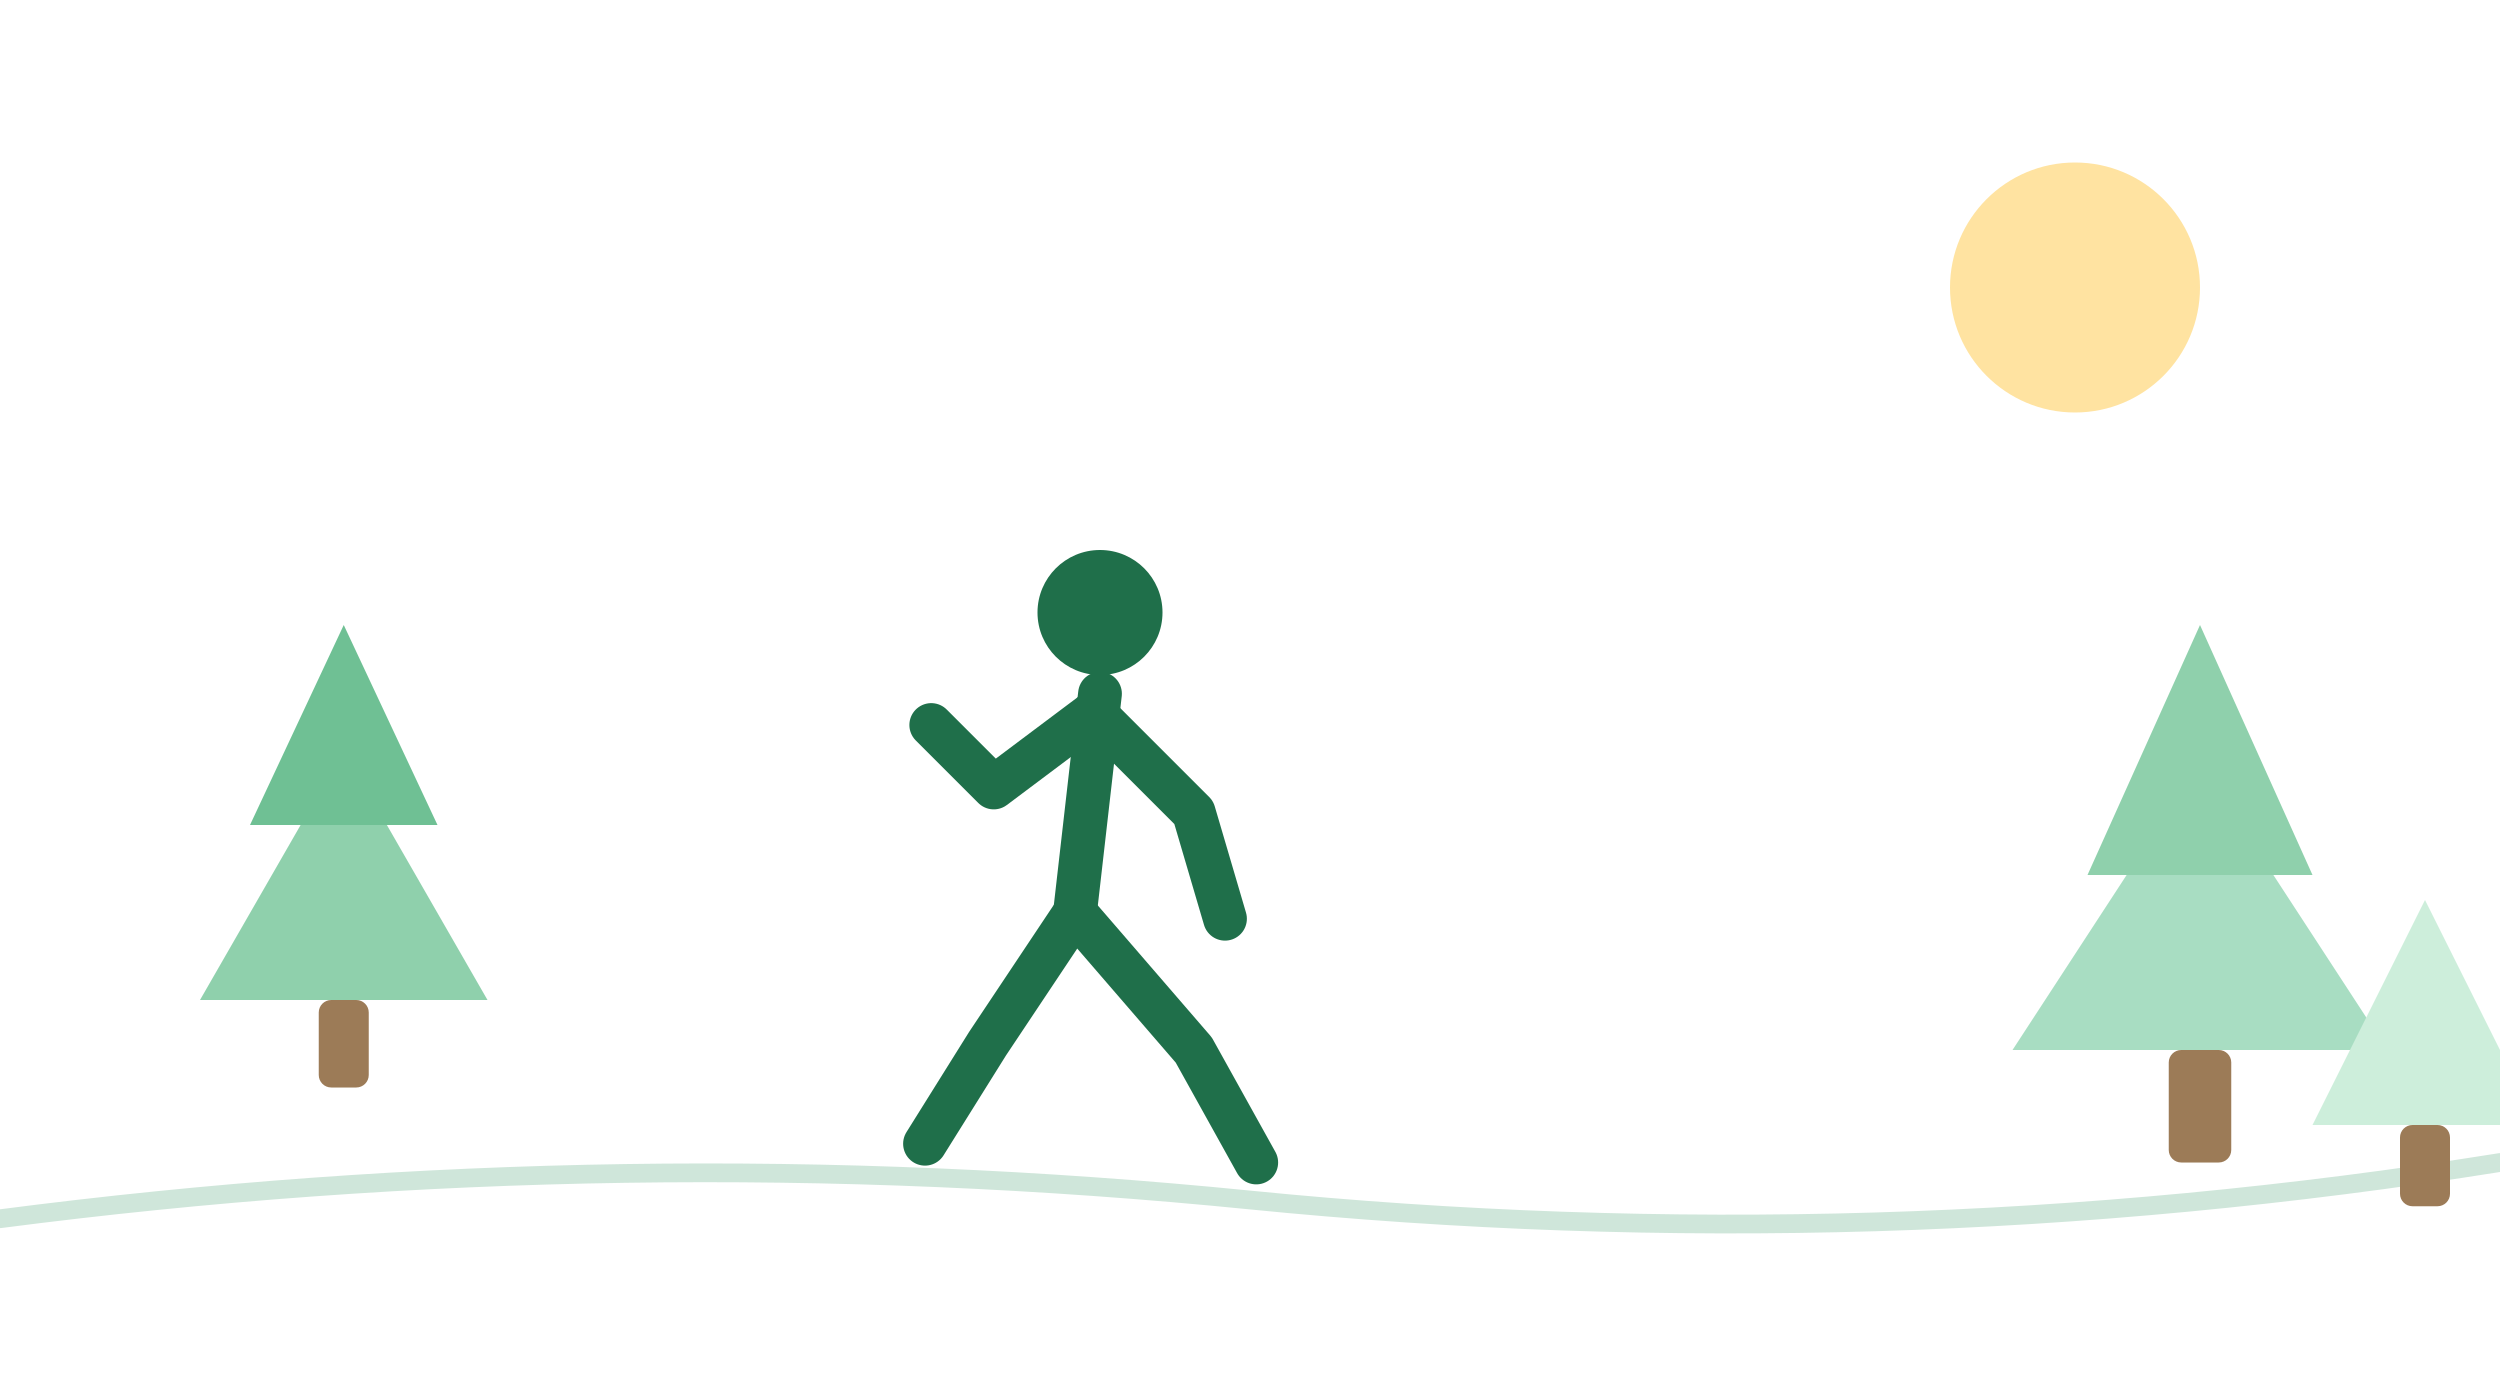
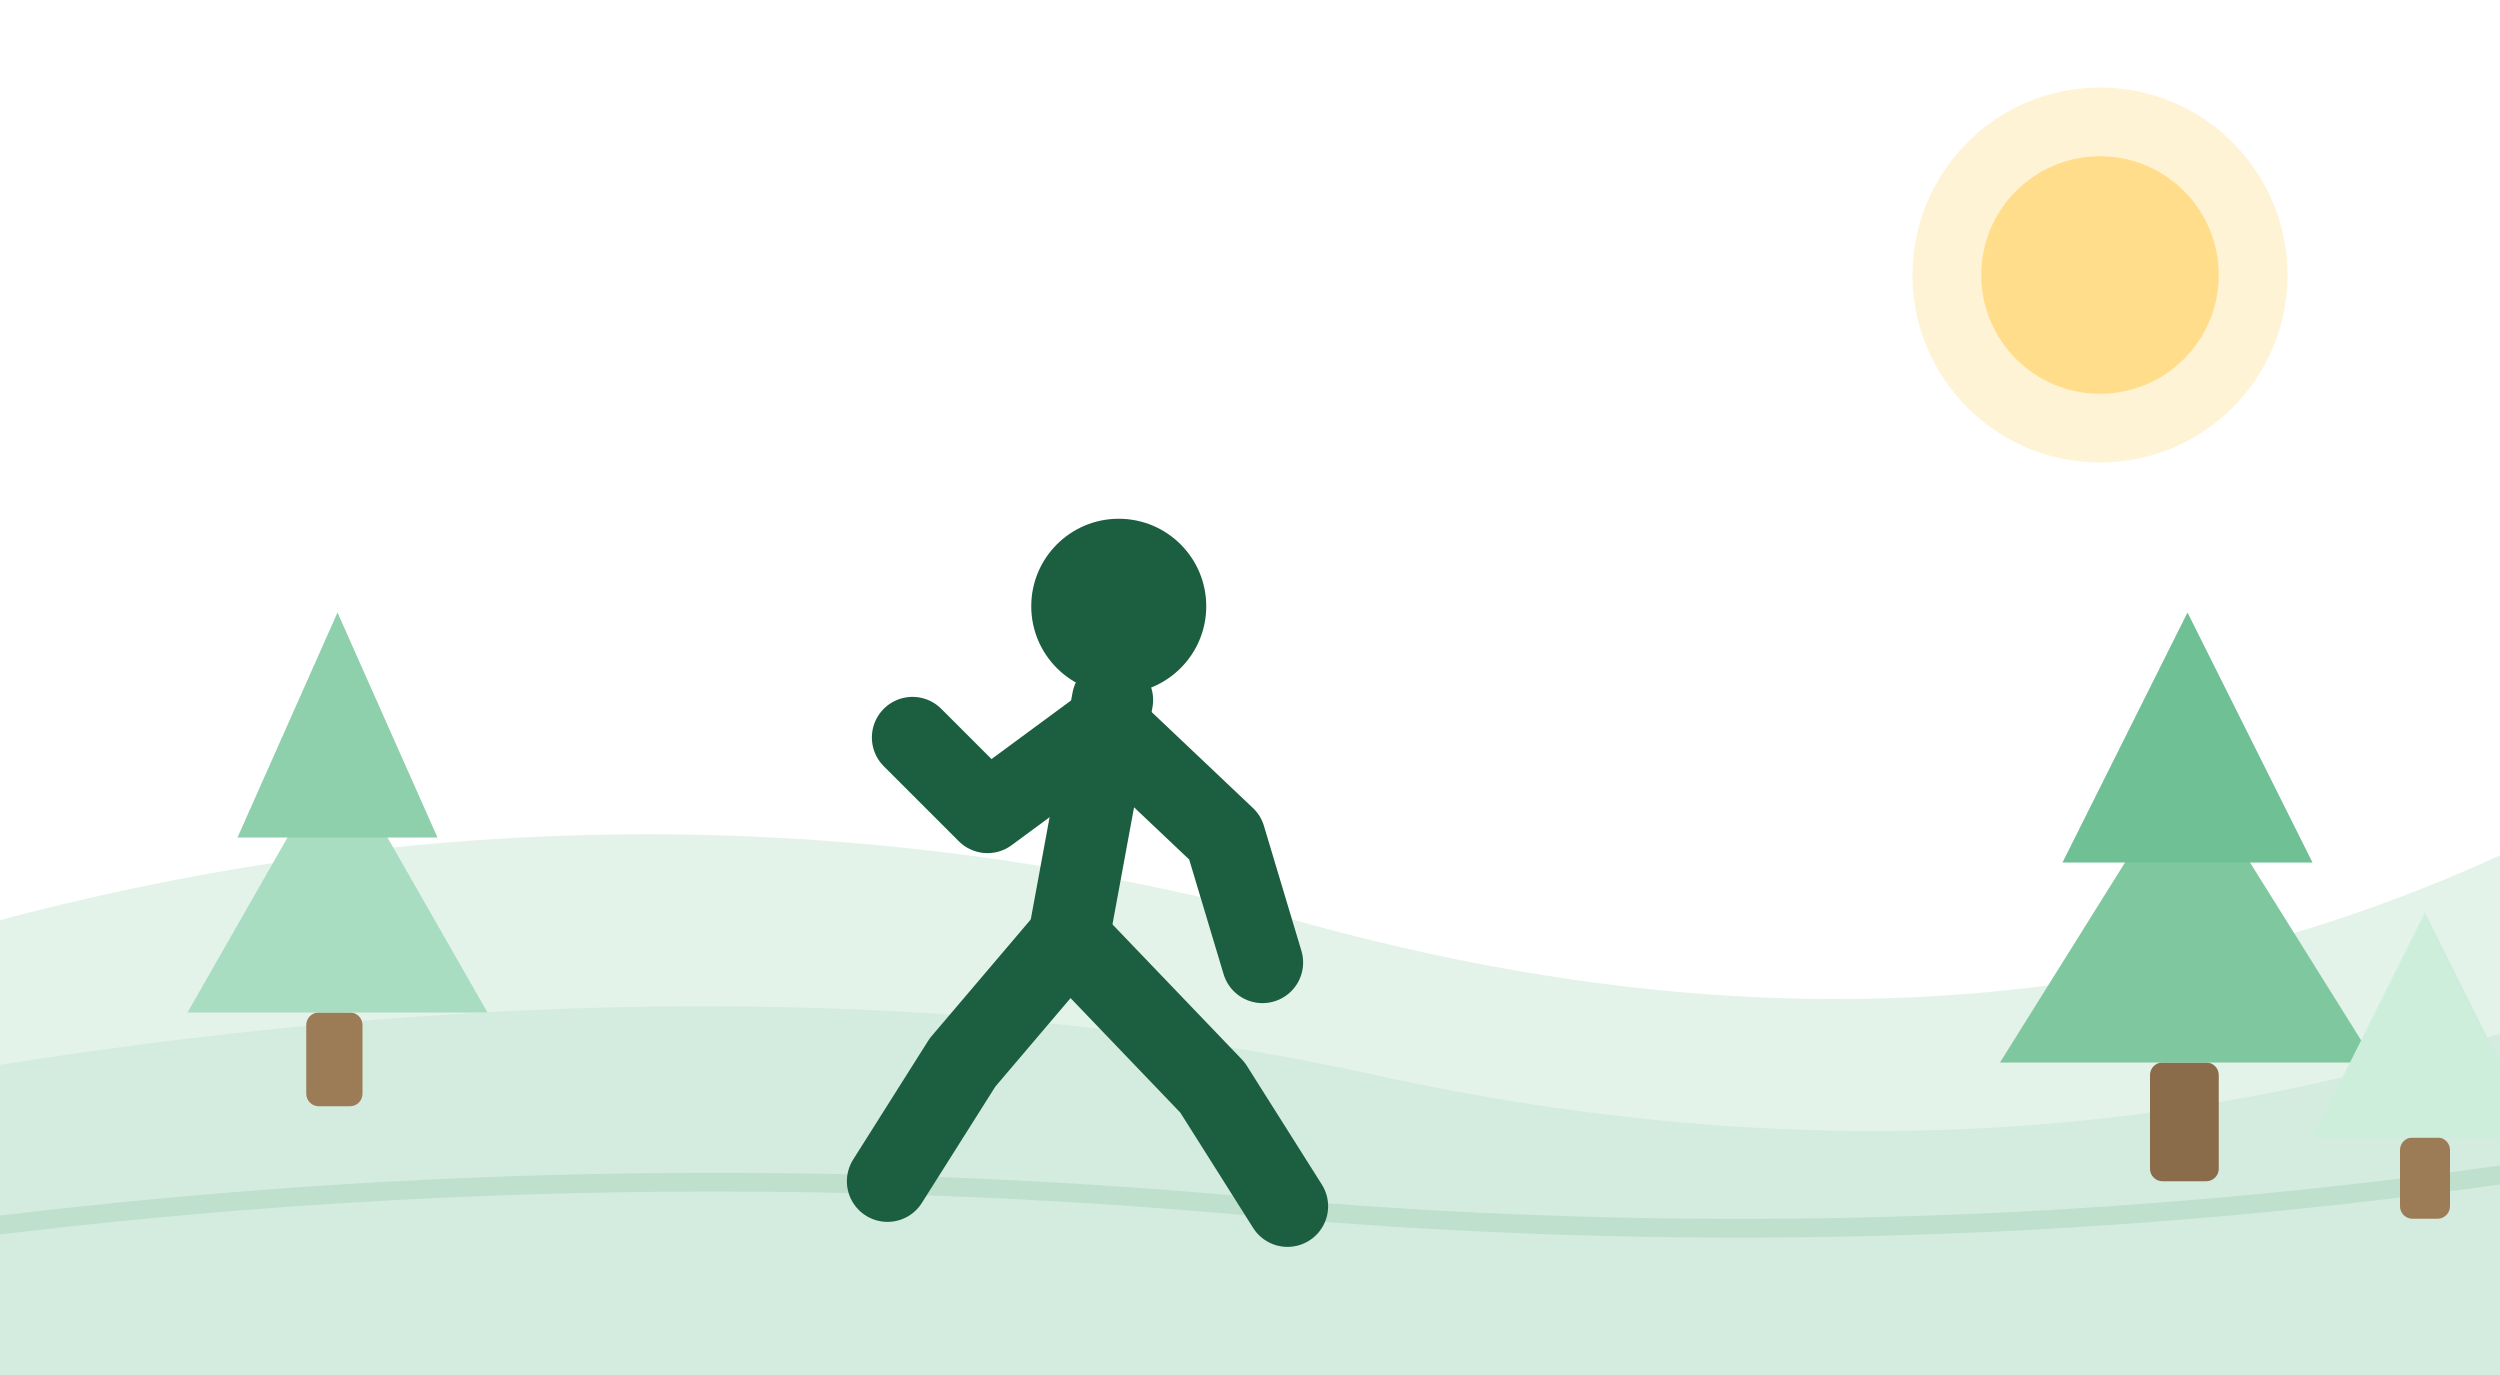
<svg xmlns="http://www.w3.org/2000/svg" viewBox="0 0 400 220" role="img" aria-label="Illustration d'une personne qui court tranquillement dans la nature">
-   <path d="M0 195 Q 100 182 200 192 T 400 186" stroke="#cfe6da" stroke-width="3" fill="none" stroke-linecap="round" />
-   <circle cx="332" cy="46" r="20" fill="#ffe3a1" />
+   <path d="M-10 150 Q 100 118 210 148 T 410 132 L 410 220 L -10 220 Z" fill="#e3f3ea" />
+   <path d="M-10 172 Q 120 150 220 172 T 410 162 L 410 220 L -10 220 Z" fill="#d3ecdf" />
+   <circle cx="336" cy="44" r="30" fill="#fff3d6" />
+   <circle cx="336" cy="44" r="19" fill="#ffdd8a" />
+   <path d="M0 196 Q 100 184 200 193 T 400 188" stroke="#bfe0cc" stroke-width="3" fill="none" stroke-linecap="round" />
  <g>
-     <rect x="51" y="160" width="8" height="14" rx="2" fill="#9c7b57" />
-     <polygon points="55,120 32,160 78,160" fill="#8fd0ac" />
-     <polygon points="55,100 40,132 70,132" fill="#6fc094" />
+     <rect x="49" y="162" width="9" height="15" rx="2" fill="#9c7b57" />
+     <polygon points="54,120 30,162 78,162" fill="#a8ddc2" />
+     <polygon points="54,98 38,134 70,134" fill="#8fd0ac" />
  </g>
  <g>
-     <rect x="347" y="168" width="10" height="18" rx="2" fill="#9c7b57" />
-     <polygon points="352,122 322,168 382,168" fill="#a8ddc2" />
-     <polygon points="352,100 334,140 370,140" fill="#8fd0ac" />
+     <rect x="344" y="170" width="11" height="19" rx="2" fill="#8a6b4a" />
+     <polygon points="350,122 320,170 380,170" fill="#7fc79e" />
+     <polygon points="350,98 330,138 370,138" fill="#6fc094" />
  </g>
  <g>
-     <rect x="384" y="180" width="8" height="13" rx="2" fill="#9c7b57" />
-     <polygon points="388,144 370,180 406,180" fill="#cdeedb" />
+     <rect x="384" y="182" width="8" height="13" rx="2" fill="#9c7b57" />
+     <polygon points="388,146 370,182 406,182" fill="#cdeedb" />
  </g>
-   <g fill="none" stroke="#1f6f4a" stroke-width="7" stroke-linecap="round" stroke-linejoin="round">
-     <circle cx="176" cy="98" r="10" fill="#1f6f4a" stroke="none" />
-     <path d="M176 111 L 172 146" />
-     <path d="M172 146 L 158 167 L 148 183" />
-     <path d="M172 146 L 191 168 L 201 186" />
-     <path d="M175 114 L 159 126 L 149 116" />
-     <path d="M175 114 L 191 130 L 196 147" />
+   <g fill="none" stroke="#1b5e40" stroke-width="13" stroke-linecap="round" stroke-linejoin="round">
+     <path d="M178 112 L 171 150" />
+     <path d="M171 150 L 154 170 L 142 189" />
+     <path d="M171 150 L 194 174 L 206 193" />
+     <path d="M177 116 L 158 130 L 146 118" />
+     <path d="M177 116 L 196 134 L 202 154" />
  </g>
+   <circle cx="179" cy="97" r="14" fill="#1b5e40" />
</svg>
